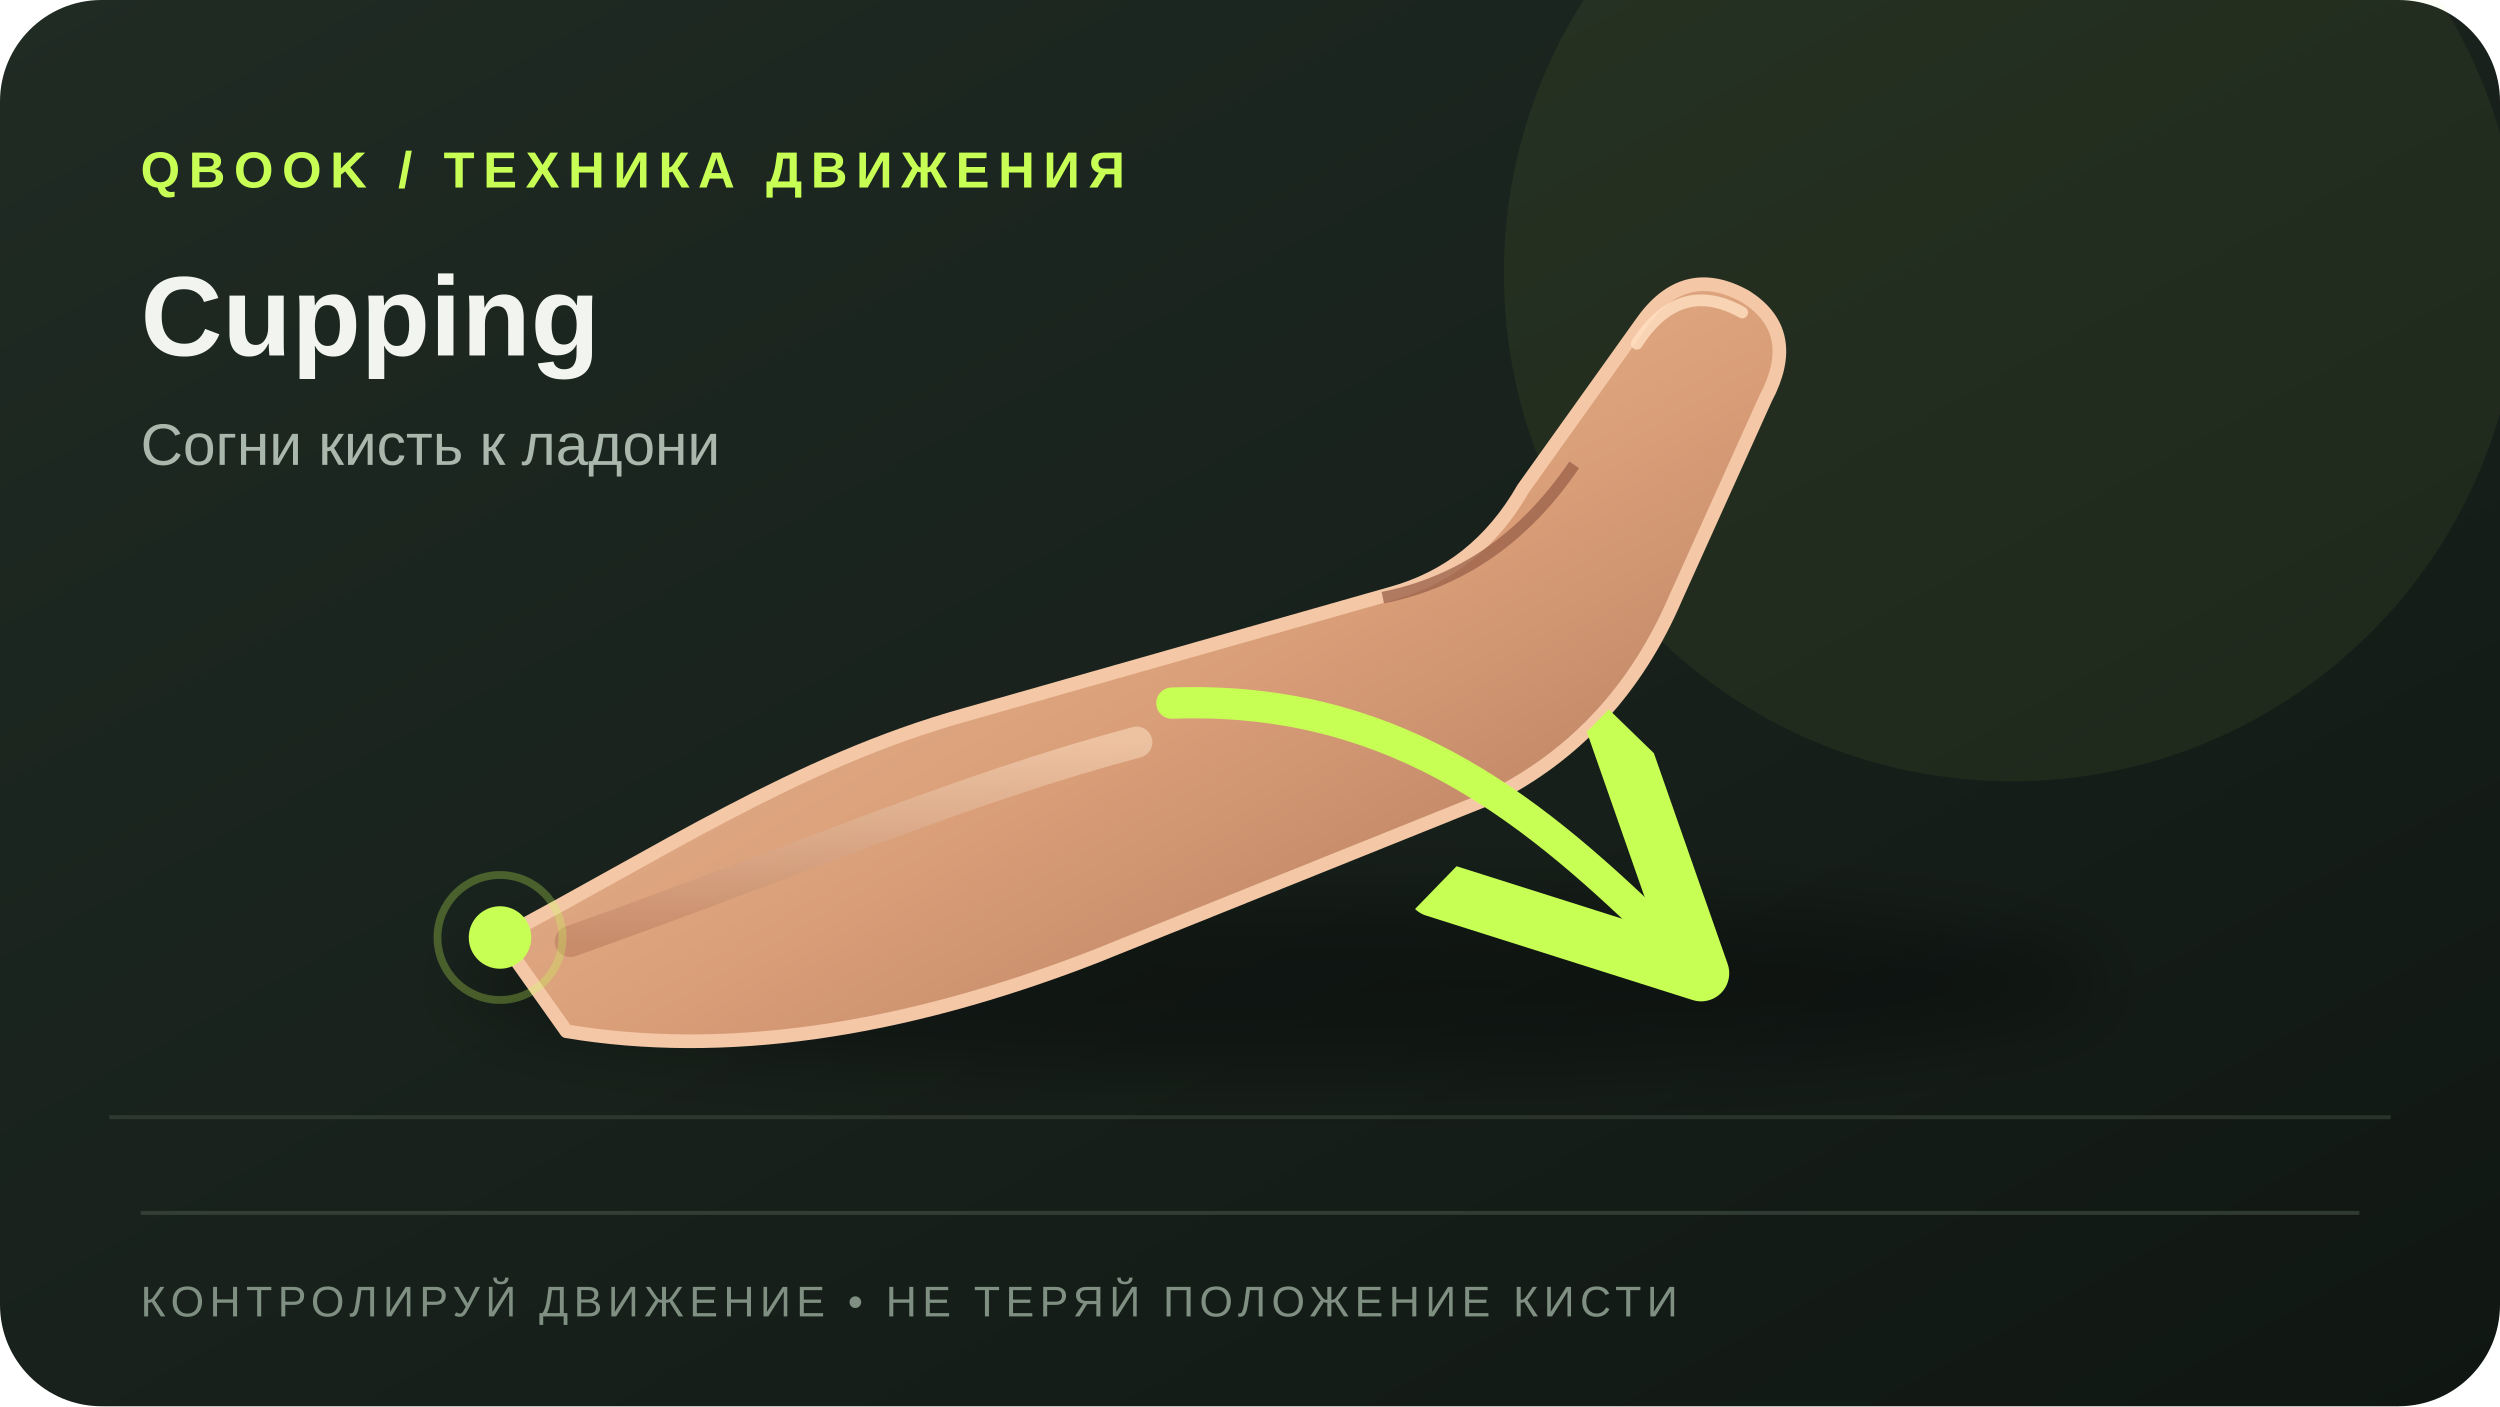
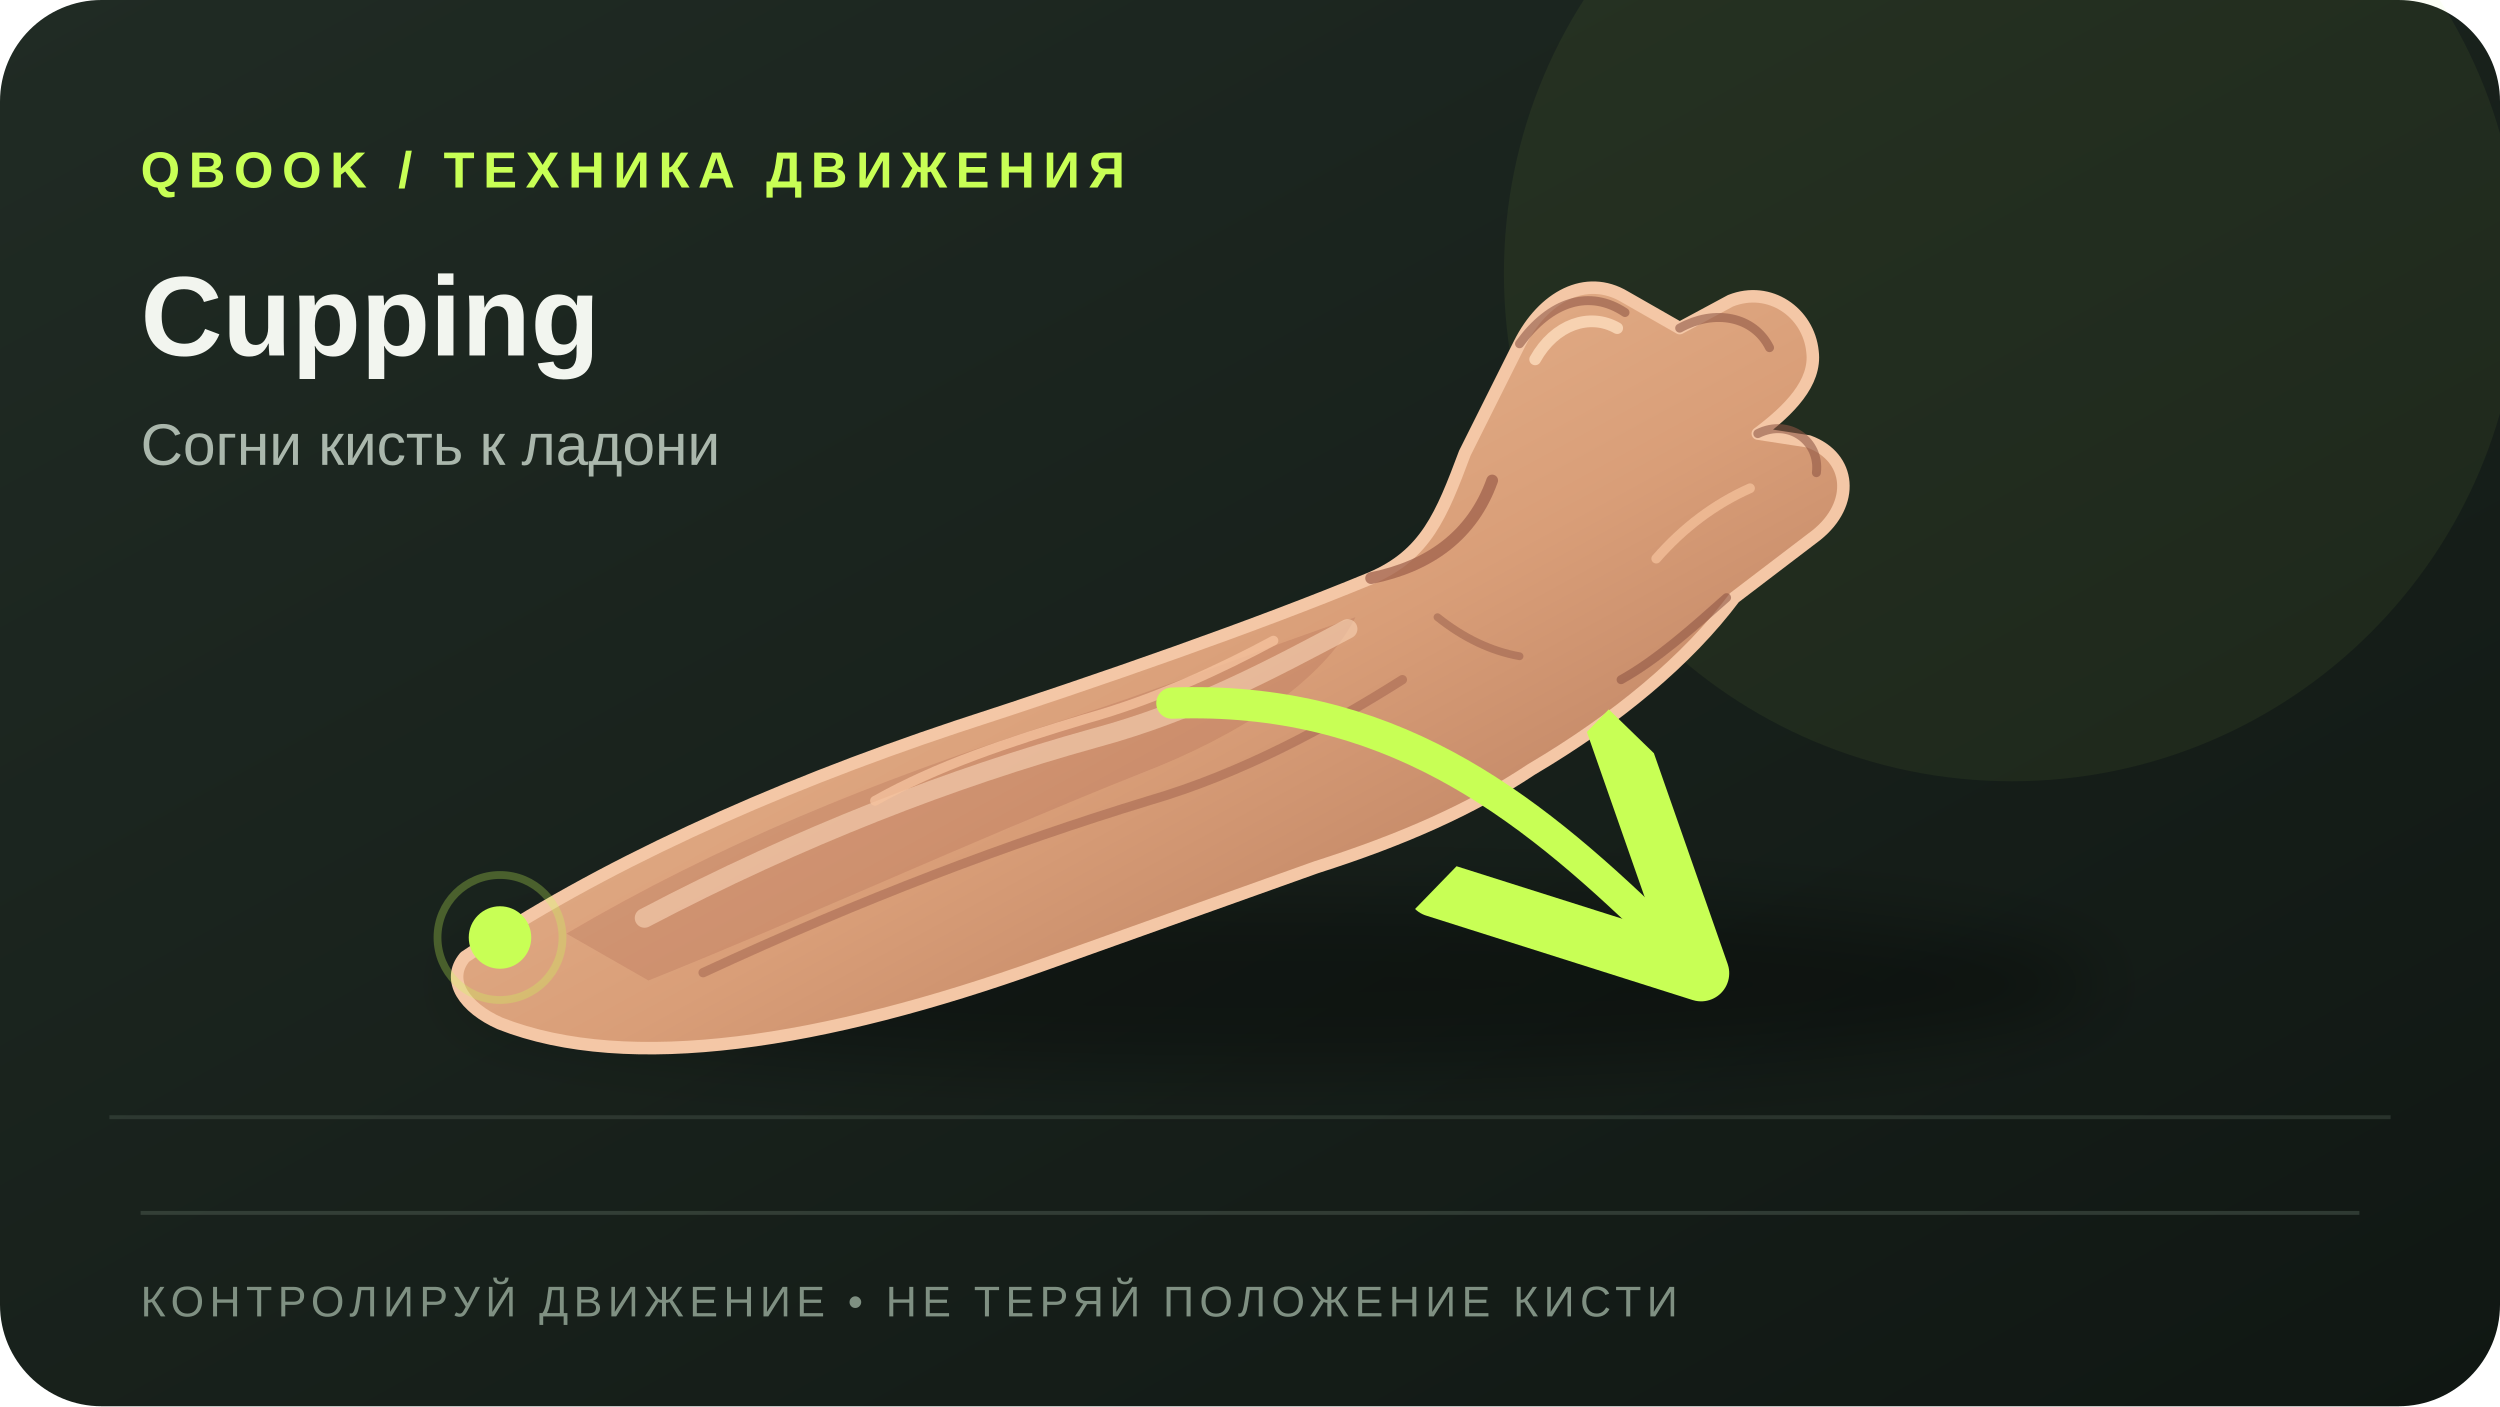
<svg xmlns="http://www.w3.org/2000/svg" viewBox="0 0 640 360" role="img" aria-labelledby="title desc">
  <defs>
    <linearGradient id="bg" x2="1" y2="1">
      <stop stop-color="#202b24" />
      <stop offset="1" stop-color="#101713" />
    </linearGradient>
    <linearGradient id="skin" x1="0" y1="0" x2="1" y2="1">
      <stop stop-color="#f0c6a0" />
      <stop offset=".55" stop-color="#d99e78" />
      <stop offset="1" stop-color="#a96e53" />
    </linearGradient>
    <linearGradient id="edge" x2="0" y2="1">
      <stop stop-color="#f6d5b7" />
      <stop offset="1" stop-color="#bd8061" />
    </linearGradient>
    <filter id="shadow" x="-30%" y="-30%" width="160%" height="160%">
      <feGaussianBlur stdDeviation="9" />
    </filter>
    <marker id="tip" markerWidth="9" markerHeight="9" refX="6" refY="4" orient="auto">
      <path d="M0 0L8 4L0 8" fill="none" stroke="#c8ff55" stroke-width="1.8" stroke-linecap="round" stroke-linejoin="round" />
    </marker>
  </defs>
  <rect width="640" height="360" rx="26" fill="url(#bg)" />
  <circle cx="515" cy="70" r="130" fill="#c8ff55" opacity=".055" />
  <path d="M28 286H612" stroke="#536157" opacity=".35" />
  <text x="36" y="48" fill="#c8ff55" font-family="Arial,sans-serif" font-size="13" font-weight="700" letter-spacing="2.2">QBOOK  /  ТЕХНИКА ДВИЖЕНИЯ</text>
  <text x="36" y="91" fill="#f2f5ef" font-family="Arial,sans-serif" font-size="29" font-weight="700">Cupping</text>
  <text x="36" y="119" fill="#aab7ac" font-family="Arial,sans-serif" font-size="15">Согни кисть к ладони</text>
  <ellipse cx="328" cy="252" rx="210" ry="22" fill="#000" opacity=".32" filter="url(#shadow)" />
-   <path d="M128 240 C168 219 204 195 247 183 L356 152 Q378 146 390 125 L420 83 Q431 67 447 76 Q461 85 452 102 L429 153 Q414 188 382 204 L280 245 Q205 274 145 264Z" fill="url(#skin)" stroke="#f4c7a6" stroke-width="3.5" stroke-linejoin="round" />
-   <path d="M146 241 C205 220 246 202 291 190" fill="none" stroke="url(#edge)" stroke-width="8" opacity=".65" stroke-linecap="round" />
-   <path d="M354 153 Q384 147 403 119" fill="none" stroke="#9a604a" stroke-width="3" opacity=".75" />
-   <path d="M419 88 Q430 71 446 80" fill="none" stroke="#ffe0c2" stroke-width="3" opacity=".8" stroke-linecap="round" />
+   <path d="M119 245 C153 222 197 202 245 186 C282 174 322 160 351 148 C365 142 369 132 375 116 L389 88 C395 76 406 70 416 76 L430 84 L443 77 C453 73 463 80 464 90 C465 98 458 105 450 111 L463 113 C474 117 475 129 465 137 L444 153 C432 169 414 184 392 197 C377 207 359 215 337 222 L267 247 C211 267 161 275 128 262 C119 258 114 251 119 245Z" fill="url(#skin)" stroke="#f4c7a6" stroke-width="3.2" stroke-linejoin="round" />
+   <path d="M145 239 C184 216 224 200 267 186 C296 177 323 166 347 158 C339 174 318 188 292 198 C247 216 206 235 166 251Z" fill="#a85f4b" opacity=".24" />
+   <path d="M165 235 C205 214 244 199 280 189 C306 182 326 171 345 161" fill="none" stroke="#f8d4b6" stroke-width="5" opacity=".6" stroke-linecap="round" />
+   <path d="M180 249 C221 230 258 216 294 205 C318 198 340 186 359 174" fill="none" stroke="#9b5d49" stroke-width="2.4" opacity=".48" stroke-linecap="round" />
+   <path d="M224 205 C240 196 258 190 278 184 C296 179 313 171 326 164" fill="none" stroke="#f5c29d" stroke-width="2.5" opacity=".8" stroke-linecap="round" />
+   <path d="M351 148 C366 145 377 137 382 123" fill="none" stroke="#9b5d49" stroke-width="3" opacity=".7" stroke-linecap="round" />
+   <path d="M389 88 C397 77 407 74 416 80 M430 84 C439 79 449 81 453 89 M450 111 C458 107 466 113 465 121 M442 153 C433 161 424 169 415 174" fill="none" stroke="#8e5544" stroke-width="2.3" opacity=".58" stroke-linecap="round" />
+   <path d="M393 92 C398 83 407 80 414 84" fill="none" stroke="#ffe0c2" stroke-width="3" opacity=".75" stroke-linecap="round" />
+   <path d="M424 143 C431 135 439 129 448 125" fill="none" stroke="#f5c29d" stroke-width="2.5" opacity=".72" stroke-linecap="round" />
+   <path d="M368 158 Q378 166 389 168" fill="none" stroke="#8e5544" stroke-width="2" opacity=".45" stroke-linecap="round" />
  <path d="M300 180 C355 178 390 205 424 238" fill="none" stroke="#c8ff55" stroke-width="8" stroke-linecap="round" stroke-linejoin="round" marker-end="url(#tip)" />
  <circle cx="128" cy="240" r="8" fill="#c8ff55" />
  <circle cx="128" cy="240" r="16" fill="none" stroke="#c8ff55" opacity=".28" stroke-width="2" />
  <rect x="36" y="310" width="568" height="1" fill="#536157" opacity=".45" />
  <text x="36" y="337" fill="#7f9082" font-family="Arial,sans-serif" font-size="11" letter-spacing="1.4">КОНТРОЛИРУЙ ДВИЖЕНИЕ • НЕ ТЕРЯЙ ПОЛОЖЕНИЕ КИСТИ</text>
</svg>
